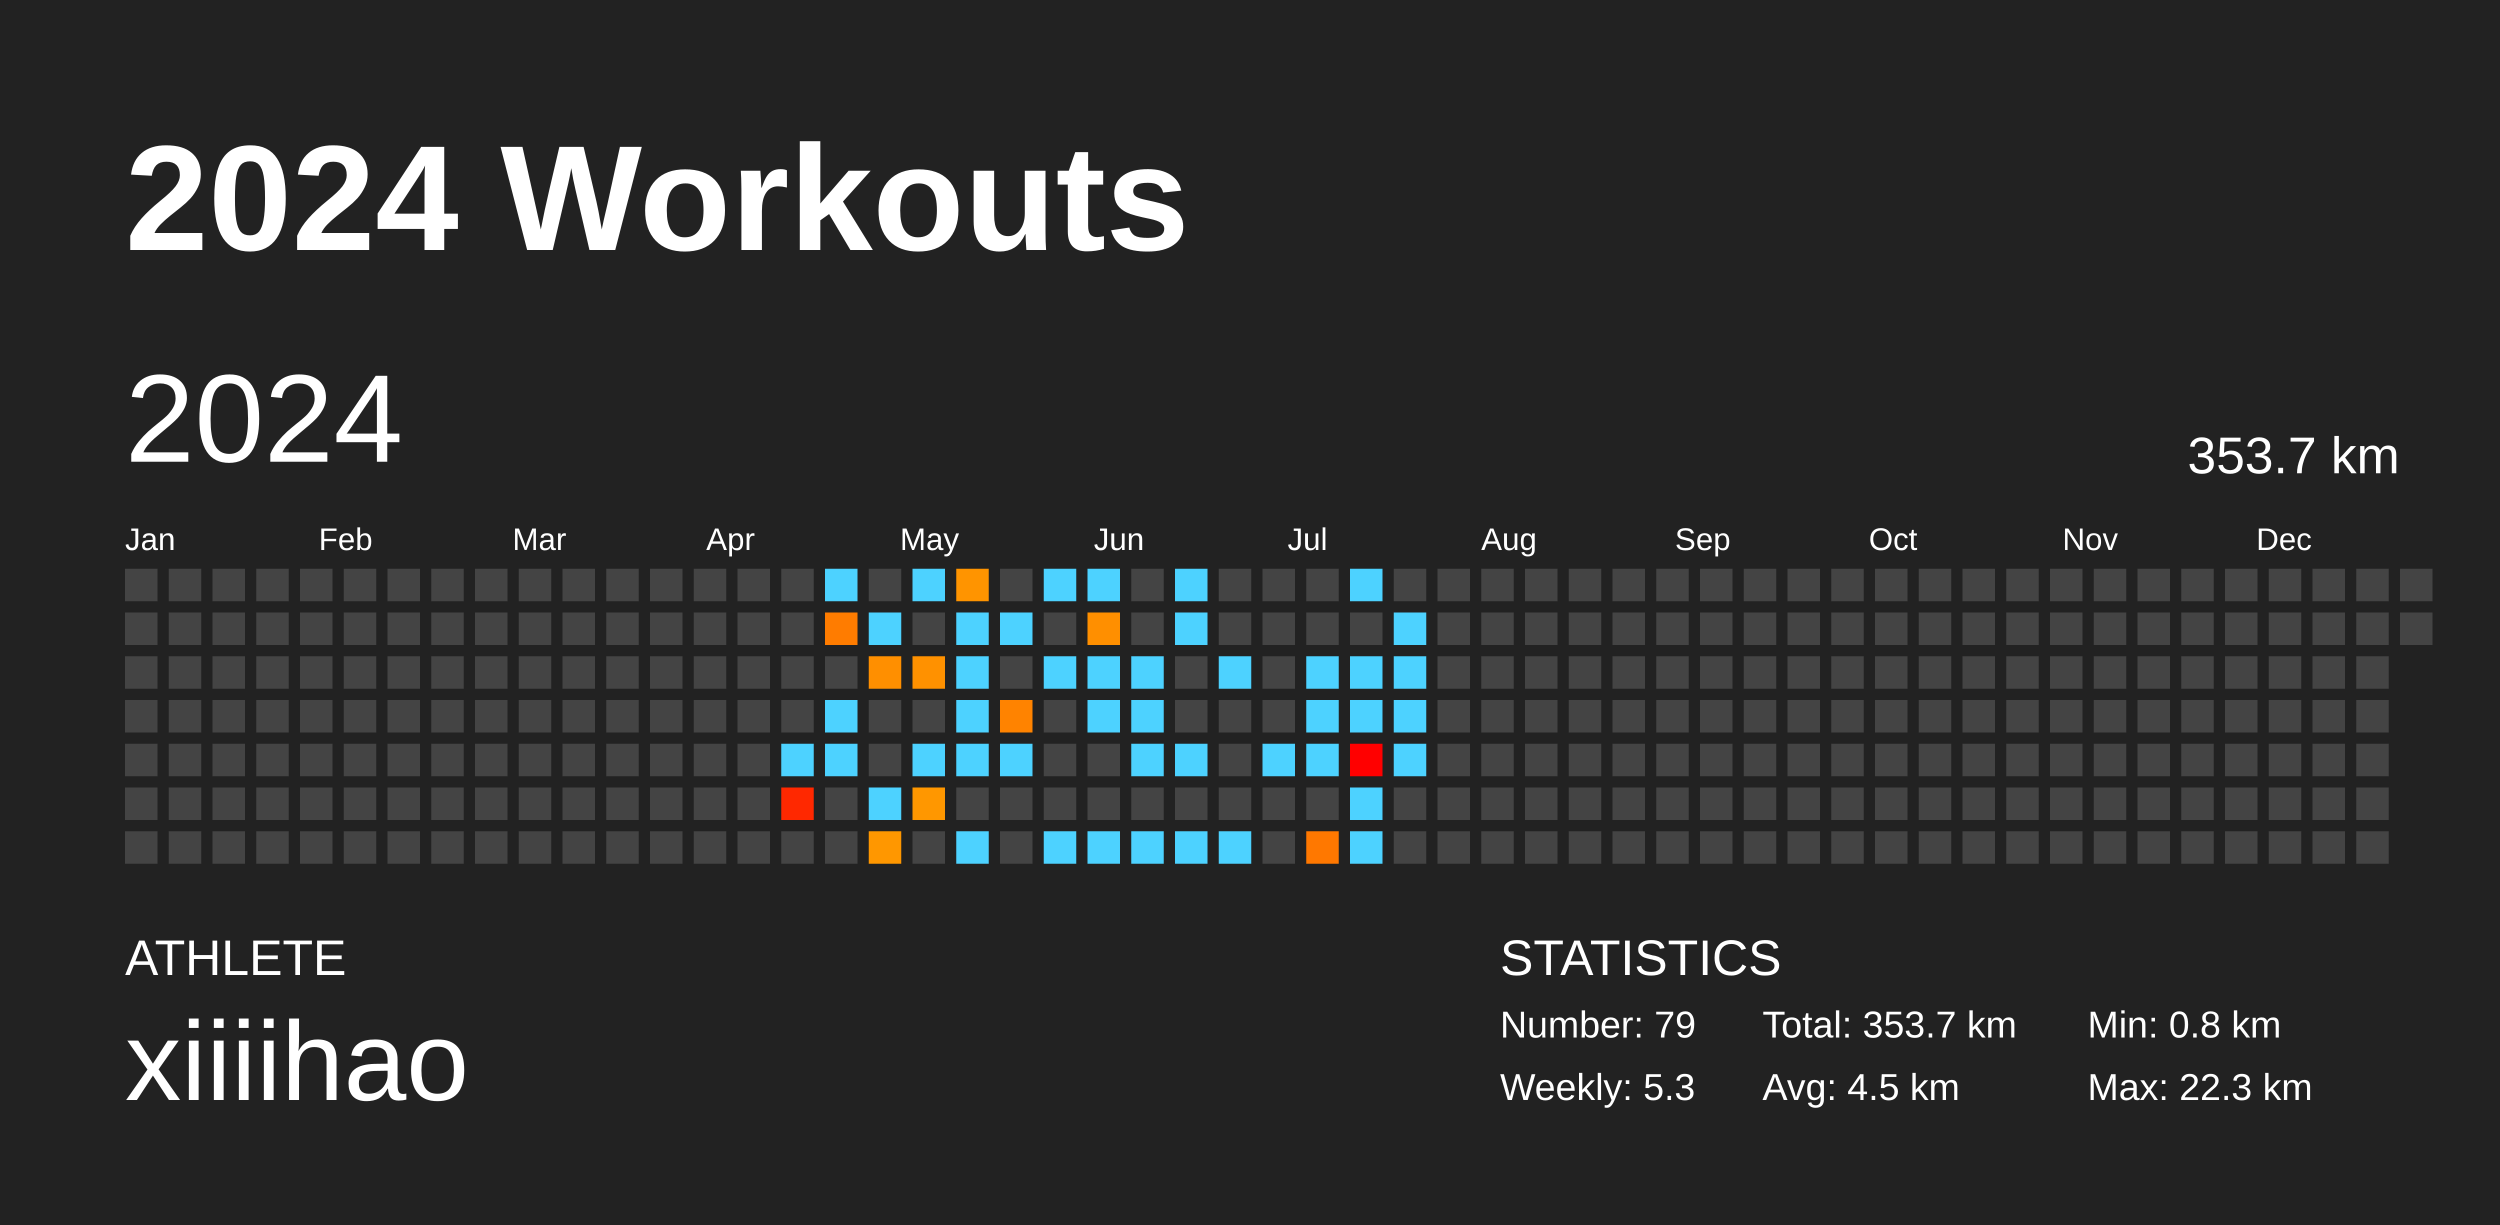
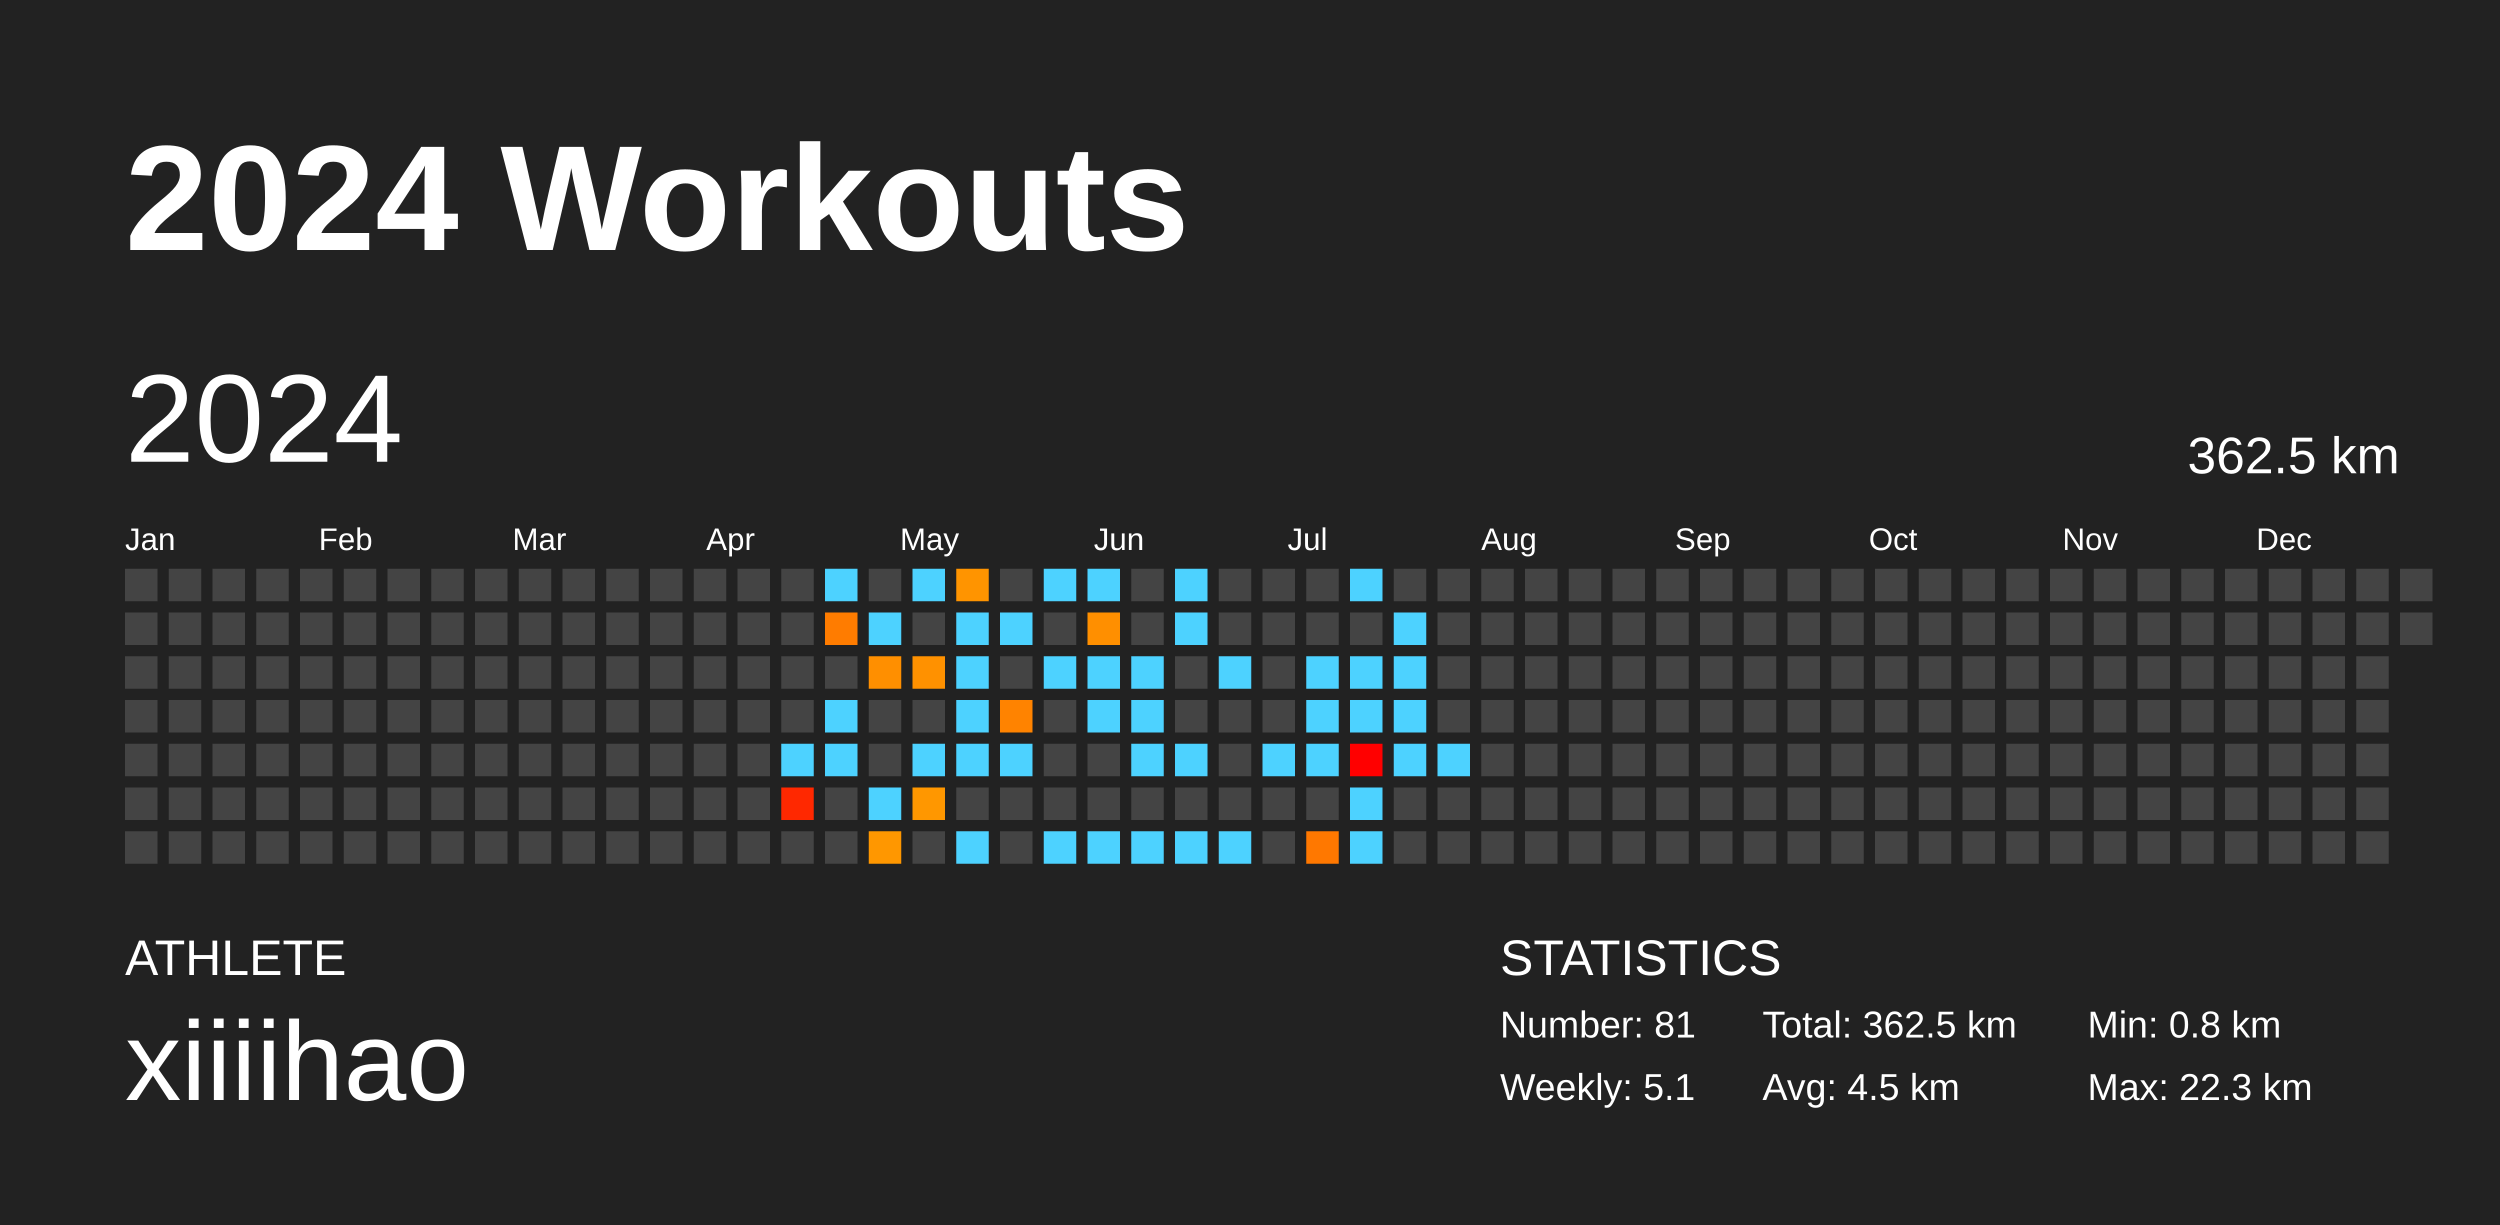
<svg xmlns="http://www.w3.org/2000/svg" baseProfile="full" height="98mm" version="1.1" viewBox="0,0,200,98" width="200mm">
  <defs />
  <rect fill="#222222" height="98" width="200" x="0" y="0" />
  <text fill="#FFFFFF" style="font-size:12px; font-family:Arial; font-weight:bold;" x="10" y="20">2024 Workouts</text>
  <text fill="#FFFFFF" style="font-size:4px; font-family:Arial" x="10" y="78">ATHLETE</text>
  <text fill="#FFFFFF" style="font-size:9px; font-family:Arial" x="10" y="88">xiiiihao</text>
  <text fill="#FFFFFF" style="font-size:4px; font-family:Arial" x="120" y="78">STATISTICS</text>
-   <text fill="#FFFFFF" style="font-size:3px; font-family:Arial" x="120" y="83">Number: 79</text>
-   <text fill="#FFFFFF" style="font-size:3px; font-family:Arial" x="120" y="88">Weekly: 5.3</text>
-   <text fill="#FFFFFF" style="font-size:3px; font-family:Arial" x="141" y="83">Total: 353.7 km</text>
+   <text fill="#FFFFFF" style="font-size:3px; font-family:Arial" x="120" y="83">Number: 81</text>
+   <text fill="#FFFFFF" style="font-size:3px; font-family:Arial" x="120" y="88">Weekly: 5.1</text>
+   <text fill="#FFFFFF" style="font-size:3px; font-family:Arial" x="141" y="83">Total: 362.5 km</text>
  <text fill="#FFFFFF" style="font-size:3px; font-family:Arial" x="141" y="88">Avg: 4.5 km</text>
  <text fill="#FFFFFF" style="font-size:3px; font-family:Arial" x="167" y="83">Min: 0.8 km</text>
  <text fill="#FFFFFF" style="font-size:3px; font-family:Arial" x="167" y="88">Max: 22.3 km</text>
  <text dominant-baseline="hanging" fill="#FFFFFF" style="font-size:10.0px; font-family:Arial;" x="10" y="30">2024</text>
-   <text dominant-baseline="hanging" fill="#FFFFFF" style="font-size:4.125px; font-family:Arial;" x="175" y="35">353.7 km</text>
+   <text dominant-baseline="hanging" fill="#FFFFFF" style="font-size:4.125px; font-family:Arial;" x="175" y="35">362.5 km</text>
  <text fill="#FFFFFF" style="font-size:2.5px; font-family:Arial" x="10.0" y="44">Jan</text>
  <text fill="#FFFFFF" style="font-size:2.5px; font-family:Arial" x="25.5" y="44">Feb</text>
  <text fill="#FFFFFF" style="font-size:2.5px; font-family:Arial" x="41.0" y="44">Mar</text>
  <text fill="#FFFFFF" style="font-size:2.5px; font-family:Arial" x="56.5" y="44">Apr</text>
  <text fill="#FFFFFF" style="font-size:2.5px; font-family:Arial" x="72.0" y="44">May</text>
  <text fill="#FFFFFF" style="font-size:2.5px; font-family:Arial" x="87.5" y="44">Jun</text>
  <text fill="#FFFFFF" style="font-size:2.5px; font-family:Arial" x="103.0" y="44">Jul</text>
  <text fill="#FFFFFF" style="font-size:2.5px; font-family:Arial" x="118.5" y="44">Aug</text>
  <text fill="#FFFFFF" style="font-size:2.5px; font-family:Arial" x="134.0" y="44">Sep</text>
  <text fill="#FFFFFF" style="font-size:2.5px; font-family:Arial" x="149.5" y="44">Oct</text>
  <text fill="#FFFFFF" style="font-size:2.5px; font-family:Arial" x="165.0" y="44">Nov</text>
  <text fill="#FFFFFF" style="font-size:2.5px; font-family:Arial" x="180.5" y="44">Dec</text>
  <rect fill="#444444" height="2.6" width="2.6" x="10.0" y="45.5" />
  <rect fill="#444444" height="2.6" width="2.6" x="10.0" y="49.0" />
  <rect fill="#444444" height="2.6" width="2.6" x="10.0" y="52.5" />
  <rect fill="#444444" height="2.6" width="2.6" x="10.0" y="56.0" />
  <rect fill="#444444" height="2.6" width="2.6" x="10.0" y="59.5" />
  <rect fill="#444444" height="2.6" width="2.6" x="10.0" y="63.0" />
  <rect fill="#444444" height="2.6" width="2.6" x="10.0" y="66.5" />
  <rect fill="#444444" height="2.6" width="2.6" x="13.5" y="45.5" />
  <rect fill="#444444" height="2.6" width="2.6" x="13.5" y="49.0" />
  <rect fill="#444444" height="2.6" width="2.6" x="13.5" y="52.5" />
  <rect fill="#444444" height="2.6" width="2.6" x="13.5" y="56.0" />
  <rect fill="#444444" height="2.6" width="2.6" x="13.5" y="59.5" />
  <rect fill="#444444" height="2.6" width="2.6" x="13.5" y="63.0" />
  <rect fill="#444444" height="2.6" width="2.6" x="13.5" y="66.5" />
  <rect fill="#444444" height="2.6" width="2.6" x="17.0" y="45.5" />
  <rect fill="#444444" height="2.6" width="2.6" x="17.0" y="49.0" />
  <rect fill="#444444" height="2.6" width="2.6" x="17.0" y="52.5" />
  <rect fill="#444444" height="2.6" width="2.6" x="17.0" y="56.0" />
  <rect fill="#444444" height="2.6" width="2.6" x="17.0" y="59.5" />
  <rect fill="#444444" height="2.6" width="2.6" x="17.0" y="63.0" />
  <rect fill="#444444" height="2.6" width="2.6" x="17.0" y="66.5" />
  <rect fill="#444444" height="2.6" width="2.6" x="20.5" y="45.5" />
  <rect fill="#444444" height="2.6" width="2.6" x="20.5" y="49.0" />
  <rect fill="#444444" height="2.6" width="2.6" x="20.5" y="52.5" />
  <rect fill="#444444" height="2.6" width="2.6" x="20.5" y="56.0" />
  <rect fill="#444444" height="2.6" width="2.6" x="20.5" y="59.5" />
  <rect fill="#444444" height="2.6" width="2.6" x="20.5" y="63.0" />
  <rect fill="#444444" height="2.6" width="2.6" x="20.5" y="66.5" />
  <rect fill="#444444" height="2.6" width="2.6" x="24.0" y="45.5" />
  <rect fill="#444444" height="2.6" width="2.6" x="24.0" y="49.0" />
  <rect fill="#444444" height="2.6" width="2.6" x="24.0" y="52.5" />
  <rect fill="#444444" height="2.6" width="2.6" x="24.0" y="56.0" />
  <rect fill="#444444" height="2.6" width="2.6" x="24.0" y="59.5" />
  <rect fill="#444444" height="2.6" width="2.6" x="24.0" y="63.0" />
  <rect fill="#444444" height="2.6" width="2.6" x="24.0" y="66.5" />
  <rect fill="#444444" height="2.6" width="2.6" x="27.5" y="45.5" />
  <rect fill="#444444" height="2.6" width="2.6" x="27.5" y="49.0" />
  <rect fill="#444444" height="2.6" width="2.6" x="27.5" y="52.5" />
  <rect fill="#444444" height="2.6" width="2.6" x="27.5" y="56.0" />
  <rect fill="#444444" height="2.6" width="2.6" x="27.5" y="59.5" />
  <rect fill="#444444" height="2.6" width="2.6" x="27.5" y="63.0" />
  <rect fill="#444444" height="2.6" width="2.6" x="27.5" y="66.5" />
  <rect fill="#444444" height="2.6" width="2.6" x="31.0" y="45.5" />
  <rect fill="#444444" height="2.6" width="2.6" x="31.0" y="49.0" />
  <rect fill="#444444" height="2.6" width="2.6" x="31.0" y="52.5" />
  <rect fill="#444444" height="2.6" width="2.6" x="31.0" y="56.0" />
  <rect fill="#444444" height="2.6" width="2.6" x="31.0" y="59.5" />
  <rect fill="#444444" height="2.6" width="2.6" x="31.0" y="63.0" />
  <rect fill="#444444" height="2.6" width="2.6" x="31.0" y="66.5" />
  <rect fill="#444444" height="2.6" width="2.6" x="34.5" y="45.5" />
  <rect fill="#444444" height="2.6" width="2.6" x="34.5" y="49.0" />
  <rect fill="#444444" height="2.6" width="2.6" x="34.5" y="52.5" />
  <rect fill="#444444" height="2.6" width="2.6" x="34.5" y="56.0" />
  <rect fill="#444444" height="2.6" width="2.6" x="34.5" y="59.5" />
  <rect fill="#444444" height="2.6" width="2.6" x="34.5" y="63.0" />
  <rect fill="#444444" height="2.6" width="2.6" x="34.5" y="66.5" />
  <rect fill="#444444" height="2.6" width="2.6" x="38.0" y="45.5" />
  <rect fill="#444444" height="2.6" width="2.6" x="38.0" y="49.0" />
  <rect fill="#444444" height="2.6" width="2.6" x="38.0" y="52.5" />
  <rect fill="#444444" height="2.6" width="2.6" x="38.0" y="56.0" />
  <rect fill="#444444" height="2.6" width="2.6" x="38.0" y="59.5" />
  <rect fill="#444444" height="2.6" width="2.6" x="38.0" y="63.0" />
  <rect fill="#444444" height="2.6" width="2.6" x="38.0" y="66.5" />
  <rect fill="#444444" height="2.6" width="2.6" x="41.5" y="45.5" />
  <rect fill="#444444" height="2.6" width="2.6" x="41.5" y="49.0" />
  <rect fill="#444444" height="2.6" width="2.6" x="41.5" y="52.5" />
  <rect fill="#444444" height="2.6" width="2.6" x="41.5" y="56.0" />
  <rect fill="#444444" height="2.6" width="2.6" x="41.5" y="59.5" />
  <rect fill="#444444" height="2.6" width="2.6" x="41.5" y="63.0" />
  <rect fill="#444444" height="2.6" width="2.6" x="41.5" y="66.5" />
  <rect fill="#444444" height="2.6" width="2.6" x="45.0" y="45.5" />
  <rect fill="#444444" height="2.6" width="2.6" x="45.0" y="49.0" />
  <rect fill="#444444" height="2.6" width="2.6" x="45.0" y="52.5" />
  <rect fill="#444444" height="2.6" width="2.6" x="45.0" y="56.0" />
  <rect fill="#444444" height="2.6" width="2.6" x="45.0" y="59.5" />
  <rect fill="#444444" height="2.6" width="2.6" x="45.0" y="63.0" />
  <rect fill="#444444" height="2.6" width="2.6" x="45.0" y="66.5" />
  <rect fill="#444444" height="2.6" width="2.6" x="48.5" y="45.5" />
  <rect fill="#444444" height="2.6" width="2.6" x="48.5" y="49.0" />
  <rect fill="#444444" height="2.6" width="2.6" x="48.5" y="52.5" />
  <rect fill="#444444" height="2.6" width="2.6" x="48.5" y="56.0" />
  <rect fill="#444444" height="2.6" width="2.6" x="48.5" y="59.5" />
  <rect fill="#444444" height="2.6" width="2.6" x="48.5" y="63.0" />
  <rect fill="#444444" height="2.6" width="2.6" x="48.5" y="66.5" />
  <rect fill="#444444" height="2.6" width="2.6" x="52.0" y="45.5" />
  <rect fill="#444444" height="2.6" width="2.6" x="52.0" y="49.0" />
  <rect fill="#444444" height="2.6" width="2.6" x="52.0" y="52.5" />
  <rect fill="#444444" height="2.6" width="2.6" x="52.0" y="56.0" />
  <rect fill="#444444" height="2.6" width="2.6" x="52.0" y="59.5" />
  <rect fill="#444444" height="2.6" width="2.6" x="52.0" y="63.0" />
  <rect fill="#444444" height="2.6" width="2.6" x="52.0" y="66.5" />
  <rect fill="#444444" height="2.6" width="2.6" x="55.5" y="45.5" />
  <rect fill="#444444" height="2.6" width="2.6" x="55.5" y="49.0" />
  <rect fill="#444444" height="2.6" width="2.6" x="55.5" y="52.5" />
  <rect fill="#444444" height="2.6" width="2.6" x="55.5" y="56.0" />
  <rect fill="#444444" height="2.6" width="2.6" x="55.5" y="59.5" />
  <rect fill="#444444" height="2.6" width="2.6" x="55.5" y="63.0" />
  <rect fill="#444444" height="2.6" width="2.6" x="55.5" y="66.5" />
  <rect fill="#444444" height="2.6" width="2.6" x="59.0" y="45.5" />
  <rect fill="#444444" height="2.6" width="2.6" x="59.0" y="49.0" />
  <rect fill="#444444" height="2.6" width="2.6" x="59.0" y="52.5" />
  <rect fill="#444444" height="2.6" width="2.6" x="59.0" y="56.0" />
  <rect fill="#444444" height="2.6" width="2.6" x="59.0" y="59.5" />
  <rect fill="#444444" height="2.6" width="2.6" x="59.0" y="63.0" />
  <rect fill="#444444" height="2.6" width="2.6" x="59.0" y="66.5" />
  <rect fill="#444444" height="2.6" width="2.6" x="62.5" y="45.5" />
  <rect fill="#444444" height="2.6" width="2.6" x="62.5" y="49.0" />
  <rect fill="#444444" height="2.6" width="2.6" x="62.5" y="52.5" />
  <rect fill="#444444" height="2.6" width="2.6" x="62.5" y="56.0" />
  <rect fill="#4dd2ff" height="2.6" width="2.6" x="62.5" y="59.5" />
  <rect fill="#ff2800" height="2.6" width="2.6" x="62.5" y="63.0" />
  <rect fill="#444444" height="2.6" width="2.6" x="62.5" y="66.5" />
  <rect fill="#4dd2ff" height="2.6" width="2.6" x="66.0" y="45.5" />
  <rect fill="#ff7c00" height="2.6" width="2.6" x="66.0" y="49.0" />
  <rect fill="#444444" height="2.6" width="2.6" x="66.0" y="52.5" />
  <rect fill="#4dd2ff" height="2.6" width="2.6" x="66.0" y="56.0" />
  <rect fill="#4dd2ff" height="2.6" width="2.6" x="66.0" y="59.5" />
  <rect fill="#444444" height="2.6" width="2.6" x="66.0" y="63.0" />
  <rect fill="#444444" height="2.6" width="2.6" x="66.0" y="66.5" />
  <rect fill="#444444" height="2.6" width="2.6" x="69.5" y="45.5" />
  <rect fill="#4dd2ff" height="2.6" width="2.6" x="69.5" y="49.0" />
  <rect fill="#ff8f00" height="2.6" width="2.6" x="69.5" y="52.5" />
  <rect fill="#444444" height="2.6" width="2.6" x="69.5" y="56.0" />
  <rect fill="#444444" height="2.6" width="2.6" x="69.5" y="59.5" />
  <rect fill="#4dd2ff" height="2.6" width="2.6" x="69.5" y="63.0" />
  <rect fill="#ff9700" height="2.6" width="2.6" x="69.5" y="66.5" />
  <rect fill="#4dd2ff" height="2.6" width="2.6" x="73.0" y="45.5" />
  <rect fill="#444444" height="2.6" width="2.6" x="73.0" y="49.0" />
  <rect fill="#ff9100" height="2.6" width="2.6" x="73.0" y="52.5" />
  <rect fill="#444444" height="2.6" width="2.6" x="73.0" y="56.0" />
  <rect fill="#4dd2ff" height="2.6" width="2.6" x="73.0" y="59.5" />
  <rect fill="#ff9700" height="2.6" width="2.6" x="73.0" y="63.0" />
  <rect fill="#444444" height="2.6" width="2.6" x="73.0" y="66.5" />
  <rect fill="#ff9400" height="2.6" width="2.6" x="76.5" y="45.5" />
  <rect fill="#4dd2ff" height="2.6" width="2.6" x="76.5" y="49.0" />
  <rect fill="#4dd2ff" height="2.6" width="2.6" x="76.5" y="52.5" />
  <rect fill="#4dd2ff" height="2.6" width="2.6" x="76.5" y="56.0" />
  <rect fill="#4dd2ff" height="2.6" width="2.6" x="76.5" y="59.5" />
  <rect fill="#444444" height="2.6" width="2.6" x="76.5" y="63.0" />
  <rect fill="#4dd2ff" height="2.6" width="2.6" x="76.5" y="66.5" />
  <rect fill="#444444" height="2.6" width="2.6" x="80.0" y="45.5" />
  <rect fill="#4dd2ff" height="2.6" width="2.6" x="80.0" y="49.0" />
  <rect fill="#444444" height="2.6" width="2.6" x="80.0" y="52.5" />
  <rect fill="#ff8300" height="2.6" width="2.6" x="80.0" y="56.0" />
  <rect fill="#4dd2ff" height="2.6" width="2.6" x="80.0" y="59.5" />
  <rect fill="#444444" height="2.6" width="2.6" x="80.0" y="63.0" />
  <rect fill="#444444" height="2.6" width="2.6" x="80.0" y="66.5" />
  <rect fill="#4dd2ff" height="2.6" width="2.6" x="83.5" y="45.5" />
  <rect fill="#444444" height="2.6" width="2.6" x="83.5" y="49.0" />
  <rect fill="#4dd2ff" height="2.6" width="2.6" x="83.5" y="52.5" />
  <rect fill="#444444" height="2.6" width="2.6" x="83.5" y="56.0" />
  <rect fill="#444444" height="2.6" width="2.6" x="83.5" y="59.5" />
  <rect fill="#444444" height="2.6" width="2.6" x="83.5" y="63.0" />
  <rect fill="#4dd2ff" height="2.6" width="2.6" x="83.5" y="66.5" />
  <rect fill="#4dd2ff" height="2.6" width="2.6" x="87.0" y="45.5" />
  <rect fill="#ff8f00" height="2.6" width="2.6" x="87.0" y="49.0" />
  <rect fill="#4dd2ff" height="2.6" width="2.6" x="87.0" y="52.5" />
  <rect fill="#4dd2ff" height="2.6" width="2.6" x="87.0" y="56.0" />
  <rect fill="#444444" height="2.6" width="2.6" x="87.0" y="59.5" />
  <rect fill="#444444" height="2.6" width="2.6" x="87.0" y="63.0" />
  <rect fill="#4dd2ff" height="2.6" width="2.6" x="87.0" y="66.5" />
  <rect fill="#444444" height="2.6" width="2.6" x="90.5" y="45.5" />
  <rect fill="#444444" height="2.6" width="2.6" x="90.5" y="49.0" />
  <rect fill="#4dd2ff" height="2.6" width="2.6" x="90.5" y="52.5" />
  <rect fill="#4dd2ff" height="2.6" width="2.6" x="90.5" y="56.0" />
  <rect fill="#4dd2ff" height="2.6" width="2.6" x="90.5" y="59.5" />
  <rect fill="#444444" height="2.6" width="2.6" x="90.5" y="63.0" />
  <rect fill="#4dd2ff" height="2.6" width="2.6" x="90.5" y="66.5" />
  <rect fill="#4dd2ff" height="2.6" width="2.6" x="94.0" y="45.5" />
  <rect fill="#4dd2ff" height="2.6" width="2.6" x="94.0" y="49.0" />
  <rect fill="#444444" height="2.6" width="2.6" x="94.0" y="52.5" />
  <rect fill="#444444" height="2.6" width="2.6" x="94.0" y="56.0" />
  <rect fill="#4dd2ff" height="2.6" width="2.6" x="94.0" y="59.5" />
  <rect fill="#444444" height="2.6" width="2.6" x="94.0" y="63.0" />
  <rect fill="#4dd2ff" height="2.6" width="2.6" x="94.0" y="66.5" />
  <rect fill="#444444" height="2.6" width="2.6" x="97.5" y="45.5" />
  <rect fill="#444444" height="2.6" width="2.6" x="97.5" y="49.0" />
  <rect fill="#4dd2ff" height="2.6" width="2.6" x="97.5" y="52.5" />
  <rect fill="#444444" height="2.6" width="2.6" x="97.5" y="56.0" />
  <rect fill="#444444" height="2.6" width="2.6" x="97.5" y="59.5" />
  <rect fill="#444444" height="2.6" width="2.6" x="97.5" y="63.0" />
  <rect fill="#4dd2ff" height="2.6" width="2.6" x="97.5" y="66.5" />
  <rect fill="#444444" height="2.6" width="2.6" x="101.0" y="45.5" />
  <rect fill="#444444" height="2.6" width="2.6" x="101.0" y="49.0" />
  <rect fill="#444444" height="2.6" width="2.6" x="101.0" y="52.5" />
  <rect fill="#444444" height="2.6" width="2.6" x="101.0" y="56.0" />
  <rect fill="#4dd2ff" height="2.6" width="2.6" x="101.0" y="59.5" />
  <rect fill="#444444" height="2.6" width="2.6" x="101.0" y="63.0" />
  <rect fill="#444444" height="2.6" width="2.6" x="101.0" y="66.5" />
  <rect fill="#444444" height="2.6" width="2.6" x="104.5" y="45.5" />
  <rect fill="#444444" height="2.6" width="2.6" x="104.5" y="49.0" />
  <rect fill="#4dd2ff" height="2.6" width="2.6" x="104.5" y="52.5" />
  <rect fill="#4dd2ff" height="2.6" width="2.6" x="104.5" y="56.0" />
  <rect fill="#4dd2ff" height="2.6" width="2.6" x="104.5" y="59.5" />
  <rect fill="#444444" height="2.6" width="2.6" x="104.5" y="63.0" />
  <rect fill="#ff7800" height="2.6" width="2.6" x="104.5" y="66.5" />
  <rect fill="#4dd2ff" height="2.6" width="2.6" x="108.0" y="45.5" />
  <rect fill="#444444" height="2.6" width="2.6" x="108.0" y="49.0" />
  <rect fill="#4dd2ff" height="2.6" width="2.6" x="108.0" y="52.5" />
  <rect fill="#4dd2ff" height="2.6" width="2.6" x="108.0" y="56.0" />
  <rect fill="red" height="2.6" width="2.6" x="108.0" y="59.5" />
  <rect fill="#4dd2ff" height="2.6" width="2.6" x="108.0" y="63.0" />
  <rect fill="#4dd2ff" height="2.6" width="2.6" x="108.0" y="66.5" />
  <rect fill="#444444" height="2.6" width="2.6" x="111.5" y="45.5" />
  <rect fill="#4dd2ff" height="2.6" width="2.6" x="111.5" y="49.0" />
  <rect fill="#4dd2ff" height="2.6" width="2.6" x="111.5" y="52.5" />
  <rect fill="#4dd2ff" height="2.6" width="2.6" x="111.5" y="56.0" />
  <rect fill="#4dd2ff" height="2.6" width="2.6" x="111.5" y="59.5" />
  <rect fill="#444444" height="2.6" width="2.6" x="111.5" y="63.0" />
  <rect fill="#444444" height="2.6" width="2.6" x="111.5" y="66.5" />
  <rect fill="#444444" height="2.6" width="2.6" x="115.0" y="45.5" />
  <rect fill="#444444" height="2.6" width="2.6" x="115.0" y="49.0" />
  <rect fill="#444444" height="2.6" width="2.6" x="115.0" y="52.5" />
  <rect fill="#444444" height="2.6" width="2.6" x="115.0" y="56.0" />
-   <rect fill="#444444" height="2.6" width="2.6" x="115.0" y="59.5" />
+   <rect fill="#4dd2ff" height="2.6" width="2.6" x="115.0" y="59.5" />
  <rect fill="#444444" height="2.6" width="2.6" x="115.0" y="63.0" />
  <rect fill="#444444" height="2.6" width="2.6" x="115.0" y="66.5" />
  <rect fill="#444444" height="2.6" width="2.6" x="118.5" y="45.5" />
  <rect fill="#444444" height="2.6" width="2.6" x="118.5" y="49.0" />
  <rect fill="#444444" height="2.6" width="2.6" x="118.5" y="52.5" />
  <rect fill="#444444" height="2.6" width="2.6" x="118.5" y="56.0" />
  <rect fill="#444444" height="2.6" width="2.6" x="118.5" y="59.5" />
  <rect fill="#444444" height="2.6" width="2.6" x="118.5" y="63.0" />
  <rect fill="#444444" height="2.6" width="2.6" x="118.5" y="66.5" />
  <rect fill="#444444" height="2.6" width="2.6" x="122.0" y="45.5" />
  <rect fill="#444444" height="2.6" width="2.6" x="122.0" y="49.0" />
  <rect fill="#444444" height="2.6" width="2.6" x="122.0" y="52.5" />
  <rect fill="#444444" height="2.6" width="2.6" x="122.0" y="56.0" />
  <rect fill="#444444" height="2.6" width="2.6" x="122.0" y="59.5" />
  <rect fill="#444444" height="2.6" width="2.6" x="122.0" y="63.0" />
  <rect fill="#444444" height="2.6" width="2.6" x="122.0" y="66.5" />
  <rect fill="#444444" height="2.6" width="2.6" x="125.5" y="45.5" />
  <rect fill="#444444" height="2.6" width="2.6" x="125.5" y="49.0" />
  <rect fill="#444444" height="2.6" width="2.6" x="125.5" y="52.5" />
  <rect fill="#444444" height="2.6" width="2.6" x="125.5" y="56.0" />
  <rect fill="#444444" height="2.6" width="2.6" x="125.5" y="59.5" />
  <rect fill="#444444" height="2.6" width="2.6" x="125.5" y="63.0" />
  <rect fill="#444444" height="2.6" width="2.6" x="125.5" y="66.5" />
  <rect fill="#444444" height="2.6" width="2.6" x="129.0" y="45.5" />
  <rect fill="#444444" height="2.6" width="2.6" x="129.0" y="49.0" />
  <rect fill="#444444" height="2.6" width="2.6" x="129.0" y="52.5" />
  <rect fill="#444444" height="2.6" width="2.6" x="129.0" y="56.0" />
  <rect fill="#444444" height="2.6" width="2.6" x="129.0" y="59.5" />
  <rect fill="#444444" height="2.6" width="2.6" x="129.0" y="63.0" />
  <rect fill="#444444" height="2.6" width="2.6" x="129.0" y="66.5" />
  <rect fill="#444444" height="2.6" width="2.6" x="132.5" y="45.5" />
  <rect fill="#444444" height="2.6" width="2.6" x="132.5" y="49.0" />
  <rect fill="#444444" height="2.6" width="2.6" x="132.5" y="52.5" />
  <rect fill="#444444" height="2.6" width="2.6" x="132.5" y="56.0" />
  <rect fill="#444444" height="2.6" width="2.6" x="132.5" y="59.5" />
  <rect fill="#444444" height="2.6" width="2.6" x="132.5" y="63.0" />
  <rect fill="#444444" height="2.6" width="2.6" x="132.5" y="66.5" />
  <rect fill="#444444" height="2.6" width="2.6" x="136.0" y="45.5" />
  <rect fill="#444444" height="2.6" width="2.6" x="136.0" y="49.0" />
  <rect fill="#444444" height="2.6" width="2.6" x="136.0" y="52.5" />
  <rect fill="#444444" height="2.6" width="2.6" x="136.0" y="56.0" />
  <rect fill="#444444" height="2.6" width="2.6" x="136.0" y="59.5" />
  <rect fill="#444444" height="2.6" width="2.6" x="136.0" y="63.0" />
  <rect fill="#444444" height="2.6" width="2.6" x="136.0" y="66.5" />
  <rect fill="#444444" height="2.6" width="2.6" x="139.5" y="45.5" />
  <rect fill="#444444" height="2.6" width="2.6" x="139.5" y="49.0" />
  <rect fill="#444444" height="2.6" width="2.6" x="139.5" y="52.5" />
  <rect fill="#444444" height="2.6" width="2.6" x="139.5" y="56.0" />
  <rect fill="#444444" height="2.6" width="2.6" x="139.5" y="59.5" />
  <rect fill="#444444" height="2.6" width="2.6" x="139.5" y="63.0" />
  <rect fill="#444444" height="2.6" width="2.6" x="139.5" y="66.5" />
  <rect fill="#444444" height="2.6" width="2.6" x="143.0" y="45.5" />
  <rect fill="#444444" height="2.6" width="2.6" x="143.0" y="49.0" />
  <rect fill="#444444" height="2.6" width="2.6" x="143.0" y="52.5" />
  <rect fill="#444444" height="2.6" width="2.6" x="143.0" y="56.0" />
  <rect fill="#444444" height="2.6" width="2.6" x="143.0" y="59.5" />
  <rect fill="#444444" height="2.6" width="2.6" x="143.0" y="63.0" />
  <rect fill="#444444" height="2.6" width="2.6" x="143.0" y="66.5" />
  <rect fill="#444444" height="2.6" width="2.6" x="146.5" y="45.5" />
  <rect fill="#444444" height="2.6" width="2.6" x="146.5" y="49.0" />
  <rect fill="#444444" height="2.6" width="2.6" x="146.5" y="52.5" />
  <rect fill="#444444" height="2.6" width="2.6" x="146.5" y="56.0" />
  <rect fill="#444444" height="2.6" width="2.6" x="146.5" y="59.5" />
  <rect fill="#444444" height="2.6" width="2.6" x="146.5" y="63.0" />
  <rect fill="#444444" height="2.6" width="2.6" x="146.5" y="66.5" />
  <rect fill="#444444" height="2.6" width="2.6" x="150.0" y="45.5" />
  <rect fill="#444444" height="2.6" width="2.6" x="150.0" y="49.0" />
  <rect fill="#444444" height="2.6" width="2.6" x="150.0" y="52.5" />
  <rect fill="#444444" height="2.6" width="2.6" x="150.0" y="56.0" />
  <rect fill="#444444" height="2.6" width="2.6" x="150.0" y="59.5" />
  <rect fill="#444444" height="2.6" width="2.6" x="150.0" y="63.0" />
  <rect fill="#444444" height="2.6" width="2.6" x="150.0" y="66.5" />
  <rect fill="#444444" height="2.6" width="2.6" x="153.5" y="45.5" />
  <rect fill="#444444" height="2.6" width="2.6" x="153.5" y="49.0" />
  <rect fill="#444444" height="2.6" width="2.6" x="153.5" y="52.5" />
  <rect fill="#444444" height="2.6" width="2.6" x="153.5" y="56.0" />
  <rect fill="#444444" height="2.6" width="2.6" x="153.5" y="59.5" />
  <rect fill="#444444" height="2.6" width="2.6" x="153.5" y="63.0" />
  <rect fill="#444444" height="2.6" width="2.6" x="153.5" y="66.5" />
  <rect fill="#444444" height="2.6" width="2.6" x="157.0" y="45.5" />
  <rect fill="#444444" height="2.6" width="2.6" x="157.0" y="49.0" />
  <rect fill="#444444" height="2.6" width="2.6" x="157.0" y="52.5" />
  <rect fill="#444444" height="2.6" width="2.6" x="157.0" y="56.0" />
  <rect fill="#444444" height="2.6" width="2.6" x="157.0" y="59.5" />
  <rect fill="#444444" height="2.6" width="2.6" x="157.0" y="63.0" />
  <rect fill="#444444" height="2.6" width="2.6" x="157.0" y="66.5" />
  <rect fill="#444444" height="2.6" width="2.6" x="160.5" y="45.5" />
  <rect fill="#444444" height="2.6" width="2.6" x="160.5" y="49.0" />
  <rect fill="#444444" height="2.6" width="2.6" x="160.5" y="52.5" />
  <rect fill="#444444" height="2.6" width="2.6" x="160.5" y="56.0" />
  <rect fill="#444444" height="2.6" width="2.6" x="160.5" y="59.5" />
  <rect fill="#444444" height="2.6" width="2.6" x="160.5" y="63.0" />
  <rect fill="#444444" height="2.6" width="2.6" x="160.5" y="66.5" />
  <rect fill="#444444" height="2.6" width="2.6" x="164.0" y="45.5" />
  <rect fill="#444444" height="2.6" width="2.6" x="164.0" y="49.0" />
  <rect fill="#444444" height="2.6" width="2.6" x="164.0" y="52.5" />
  <rect fill="#444444" height="2.6" width="2.6" x="164.0" y="56.0" />
  <rect fill="#444444" height="2.6" width="2.6" x="164.0" y="59.5" />
  <rect fill="#444444" height="2.6" width="2.6" x="164.0" y="63.0" />
  <rect fill="#444444" height="2.6" width="2.6" x="164.0" y="66.5" />
  <rect fill="#444444" height="2.6" width="2.6" x="167.5" y="45.5" />
  <rect fill="#444444" height="2.6" width="2.6" x="167.5" y="49.0" />
  <rect fill="#444444" height="2.6" width="2.6" x="167.5" y="52.5" />
  <rect fill="#444444" height="2.6" width="2.6" x="167.5" y="56.0" />
  <rect fill="#444444" height="2.6" width="2.6" x="167.5" y="59.5" />
  <rect fill="#444444" height="2.6" width="2.6" x="167.5" y="63.0" />
  <rect fill="#444444" height="2.6" width="2.6" x="167.5" y="66.5" />
  <rect fill="#444444" height="2.6" width="2.6" x="171.0" y="45.5" />
  <rect fill="#444444" height="2.6" width="2.6" x="171.0" y="49.0" />
  <rect fill="#444444" height="2.6" width="2.6" x="171.0" y="52.5" />
  <rect fill="#444444" height="2.6" width="2.6" x="171.0" y="56.0" />
  <rect fill="#444444" height="2.6" width="2.6" x="171.0" y="59.5" />
  <rect fill="#444444" height="2.6" width="2.6" x="171.0" y="63.0" />
  <rect fill="#444444" height="2.6" width="2.6" x="171.0" y="66.5" />
  <rect fill="#444444" height="2.6" width="2.6" x="174.5" y="45.5" />
  <rect fill="#444444" height="2.6" width="2.6" x="174.5" y="49.0" />
  <rect fill="#444444" height="2.6" width="2.6" x="174.5" y="52.5" />
  <rect fill="#444444" height="2.6" width="2.6" x="174.5" y="56.0" />
  <rect fill="#444444" height="2.6" width="2.6" x="174.5" y="59.5" />
  <rect fill="#444444" height="2.6" width="2.6" x="174.5" y="63.0" />
  <rect fill="#444444" height="2.6" width="2.6" x="174.5" y="66.5" />
  <rect fill="#444444" height="2.6" width="2.6" x="178.0" y="45.5" />
  <rect fill="#444444" height="2.6" width="2.6" x="178.0" y="49.0" />
  <rect fill="#444444" height="2.6" width="2.6" x="178.0" y="52.5" />
  <rect fill="#444444" height="2.6" width="2.6" x="178.0" y="56.0" />
  <rect fill="#444444" height="2.6" width="2.6" x="178.0" y="59.5" />
  <rect fill="#444444" height="2.6" width="2.6" x="178.0" y="63.0" />
  <rect fill="#444444" height="2.6" width="2.6" x="178.0" y="66.5" />
  <rect fill="#444444" height="2.6" width="2.6" x="181.5" y="45.5" />
  <rect fill="#444444" height="2.6" width="2.6" x="181.5" y="49.0" />
  <rect fill="#444444" height="2.6" width="2.6" x="181.5" y="52.5" />
  <rect fill="#444444" height="2.6" width="2.6" x="181.5" y="56.0" />
  <rect fill="#444444" height="2.6" width="2.6" x="181.5" y="59.5" />
  <rect fill="#444444" height="2.6" width="2.6" x="181.5" y="63.0" />
  <rect fill="#444444" height="2.6" width="2.6" x="181.5" y="66.5" />
  <rect fill="#444444" height="2.6" width="2.6" x="185.0" y="45.5" />
  <rect fill="#444444" height="2.6" width="2.6" x="185.0" y="49.0" />
  <rect fill="#444444" height="2.6" width="2.6" x="185.0" y="52.5" />
  <rect fill="#444444" height="2.6" width="2.6" x="185.0" y="56.0" />
  <rect fill="#444444" height="2.6" width="2.6" x="185.0" y="59.5" />
  <rect fill="#444444" height="2.6" width="2.6" x="185.0" y="63.0" />
  <rect fill="#444444" height="2.6" width="2.6" x="185.0" y="66.5" />
  <rect fill="#444444" height="2.6" width="2.6" x="188.5" y="45.5" />
  <rect fill="#444444" height="2.6" width="2.6" x="188.5" y="49.0" />
  <rect fill="#444444" height="2.6" width="2.6" x="188.5" y="52.5" />
  <rect fill="#444444" height="2.6" width="2.6" x="188.5" y="56.0" />
  <rect fill="#444444" height="2.6" width="2.6" x="188.5" y="59.5" />
  <rect fill="#444444" height="2.6" width="2.6" x="188.5" y="63.0" />
  <rect fill="#444444" height="2.6" width="2.6" x="188.5" y="66.5" />
  <rect fill="#444444" height="2.6" width="2.6" x="192.0" y="45.5" />
  <rect fill="#444444" height="2.6" width="2.6" x="192.0" y="49.0" />
</svg>
